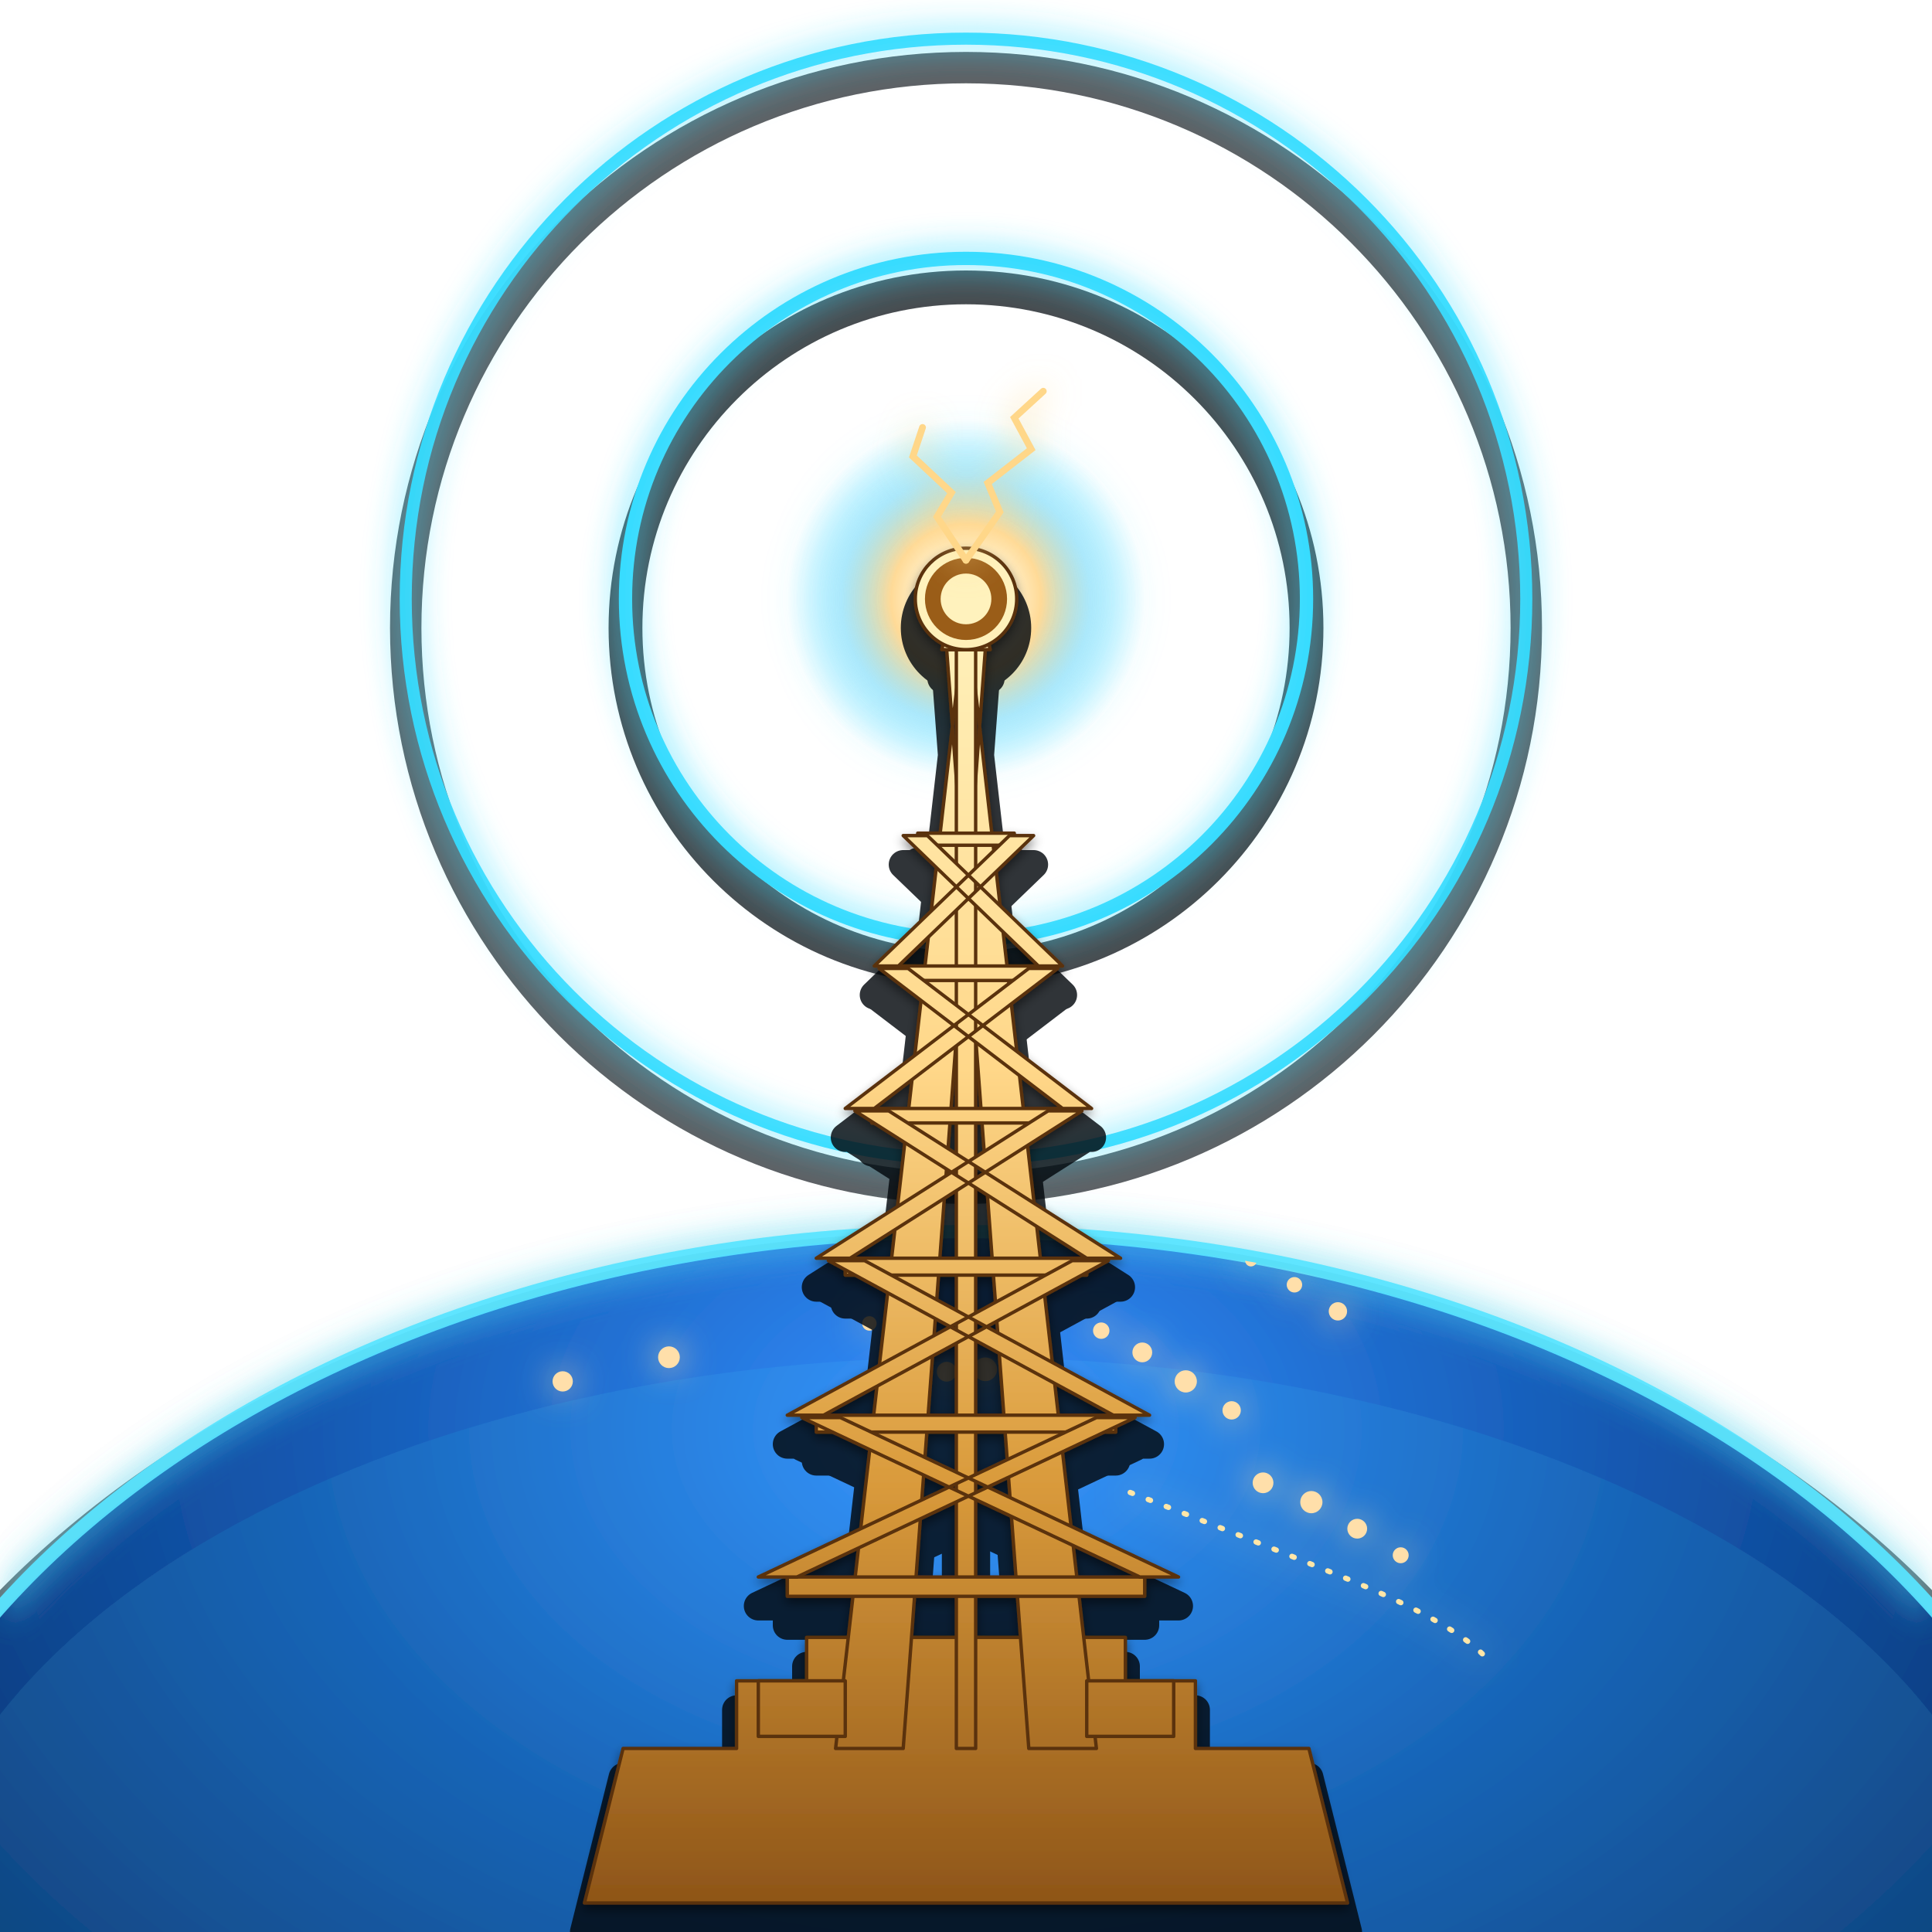
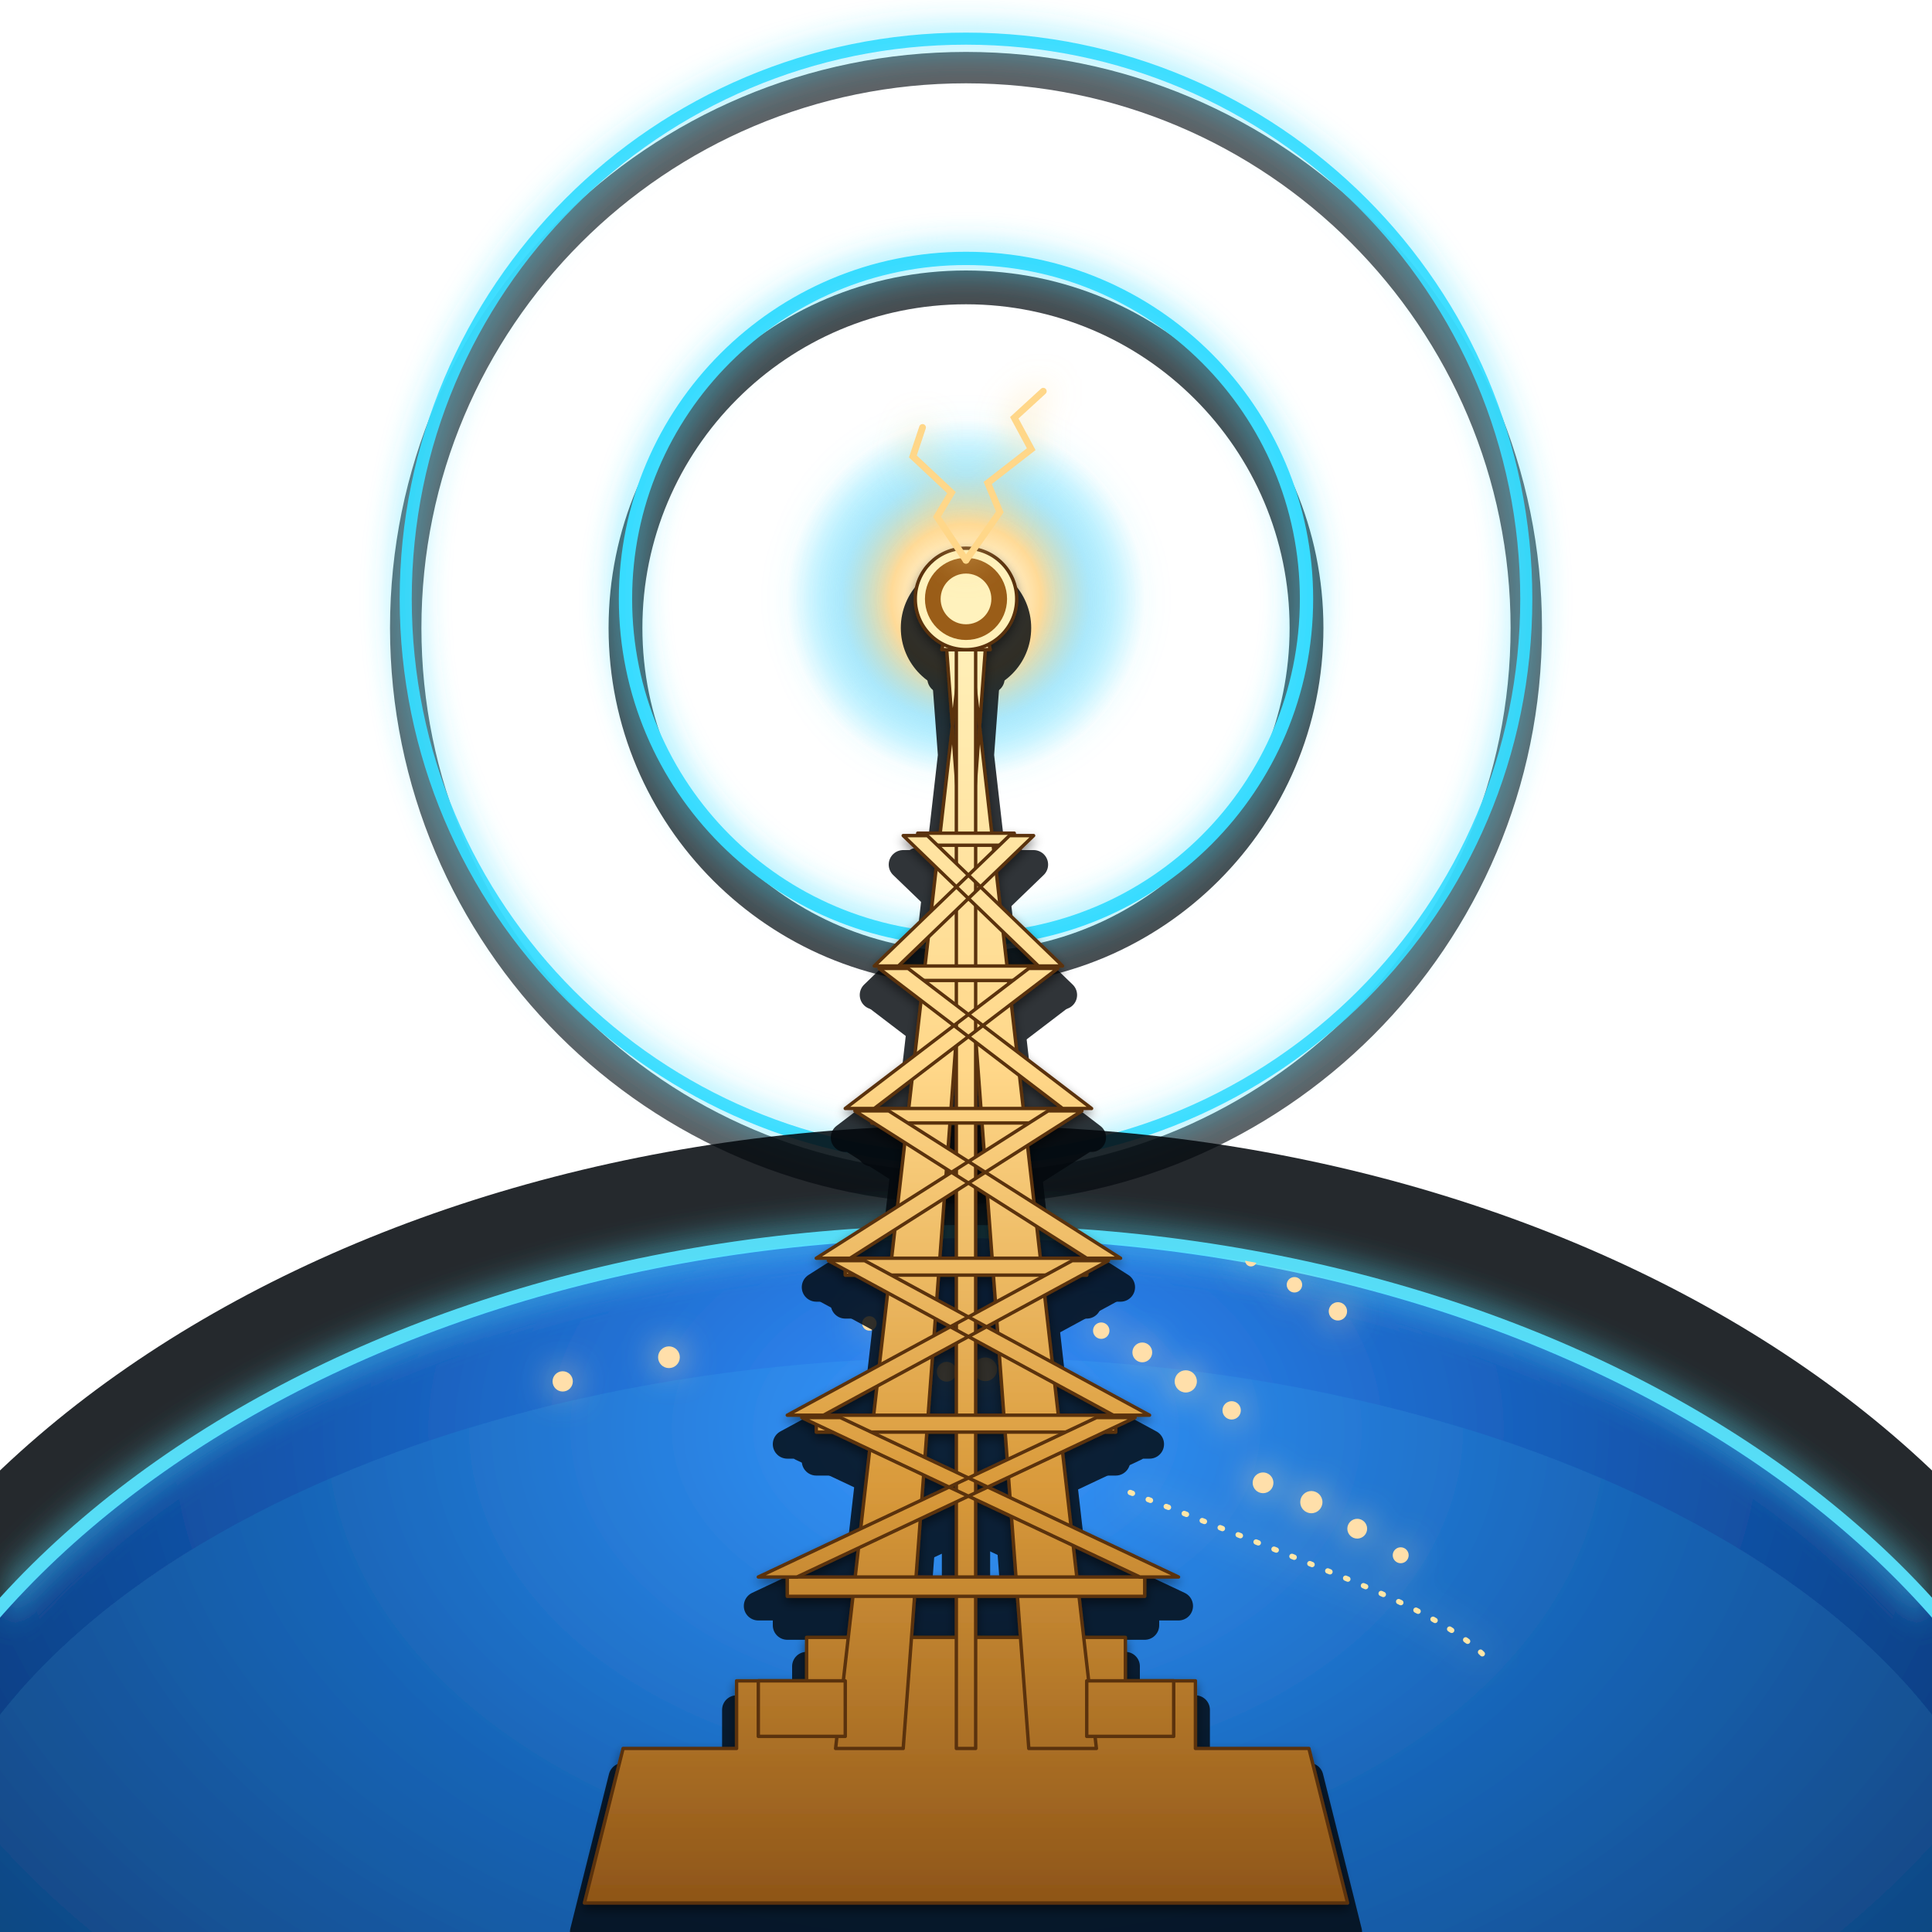
<svg xmlns="http://www.w3.org/2000/svg" viewBox="0 0 800 800" width="800" height="800" role="img" aria-label="FieldOps Atlas logo">
  <defs>
    <radialGradient id="bg" cx="50%" cy="48%" r="70%">
      <stop offset="0%" stop-color="#12385d" />
      <stop offset="48%" stop-color="#06172d" />
      <stop offset="100%" stop-color="#01050b" />
    </radialGradient>
    <radialGradient id="ring" cx="50%" cy="50%" r="50%">
      <stop offset="0%" stop-color="#c8fdff" />
      <stop offset="100%" stop-color="#39dcff" />
    </radialGradient>
    <radialGradient id="earth" cx="50%" cy="12%" r="94%">
      <stop offset="0%" stop-color="#348fff" />
      <stop offset="30%" stop-color="#1459b2" />
      <stop offset="62%" stop-color="#082f68" />
      <stop offset="100%" stop-color="#041225" />
    </radialGradient>
    <radialGradient id="flare" cx="50%" cy="50%" r="50%">
      <stop offset="0%" stop-color="#ffffff" />
      <stop offset="20%" stop-color="#fff8d8" />
      <stop offset="42%" stop-color="#ffd17d" />
      <stop offset="70%" stop-color="#61d8ff" stop-opacity=".46" />
      <stop offset="100%" stop-color="#39dcff" stop-opacity="0" />
    </radialGradient>
    <linearGradient id="towerGold" x1="400" y1="248" x2="400" y2="788" gradientUnits="userSpaceOnUse">
      <stop offset="0%" stop-color="#fff2bd" />
      <stop offset="36%" stop-color="#ffd789" />
      <stop offset="68%" stop-color="#d99a3b" />
      <stop offset="100%" stop-color="#8e5518" />
    </linearGradient>
    <filter id="glow" x="-55%" y="-55%" width="210%" height="210%">
      <feGaussianBlur stdDeviation="7" result="b" />
      <feMerge>
        <feMergeNode in="b" />
        <feMergeNode in="SourceGraphic" />
      </feMerge>
    </filter>
    <filter id="blackShadow" x="-45%" y="-45%" width="190%" height="205%">
      <feDropShadow dx="0" dy="8" stdDeviation="5" flood-color="#000000" flood-opacity=".55" />
      <feDropShadow dx="0" dy="2" stdDeviation="2" flood-color="#000000" flood-opacity=".48" />
    </filter>
    <filter id="softBlackShadow" x="-35%" y="-35%" width="170%" height="170%">
      <feDropShadow dx="0" dy="7" stdDeviation="8" flood-color="#000000" flood-opacity=".32" />
    </filter>
    <clipPath id="earthClip">
      <ellipse cx="400" cy="842" rx="470" ry="330" />
    </clipPath>
  </defs>
  <rect width="800" height="800" fill="none" />
  <g fill="none" stroke="#02070c" stroke-linecap="round" opacity=".72" transform="translate(0 12)">
    <circle cx="400" cy="248" r="141" stroke-width="14" />
    <circle cx="400" cy="248" r="232" stroke-width="13" opacity=".88" />
  </g>
  <g fill="none" stroke="url(#ring)" stroke-linecap="round" filter="url(#glow)">
    <circle cx="400" cy="248" r="141" stroke-width="5.5" />
    <circle cx="400" cy="248" r="232" stroke-width="5" opacity=".94" />
  </g>
-   <g opacity=".72" transform="translate(0 16)">
-     <ellipse cx="400" cy="842" rx="478" ry="338" fill="#02070c" />
-     <ellipse cx="400" cy="812" rx="444" ry="256" fill="#02070c" opacity=".70" />
-     <ellipse cx="400" cy="842" rx="480" ry="340" fill="none" stroke="#02070c" stroke-width="16" opacity=".82" />
+   <g opacity=".86">
+     <ellipse cx="400" cy="842" rx="482" ry="340" fill="#02070c" transform="translate(0 -18)" />
+     <ellipse cx="400" cy="842" rx="486" ry="344" fill="none" stroke="#02070c" stroke-width="28" transform="translate(0 -18)" />
+     <ellipse cx="400" cy="812" rx="450" ry="260" fill="#02070c" opacity=".72" transform="translate(0 -14)" />
  </g>
  <g filter="url(#softBlackShadow)">
    <ellipse cx="400" cy="842" rx="470" ry="330" fill="url(#earth)" />
    <ellipse cx="400" cy="812" rx="438" ry="250" fill="#43dfff" opacity=".10" />
    <ellipse cx="400" cy="842" rx="472" ry="332" fill="none" stroke="#58e4ff" stroke-width="5.5" opacity=".95" filter="url(#glow)" />
  </g>
  <g clip-path="url(#earthClip)" fill="#ffdfaa" filter="url(#glow)">
    <circle cx="233" cy="572" r="4.2" />
    <circle cx="277" cy="562" r="4.5" />
    <circle cx="360" cy="548" r="3" />
    <circle cx="376" cy="559" r="4.7" />
    <circle cx="392" cy="568" r="4.1" />
    <circle cx="408" cy="567" r="4.9" />
    <circle cx="424" cy="559" r="3.8" />
    <circle cx="456" cy="551" r="3.4" />
    <circle cx="473" cy="560" r="4.1" />
    <circle cx="491" cy="572" r="4.6" />
    <circle cx="510" cy="584" r="3.8" />
    <circle cx="523" cy="614" r="4.3" />
    <circle cx="543" cy="622" r="4.6" />
    <circle cx="562" cy="633" r="4.1" />
    <circle cx="580" cy="644" r="3.3" />
    <circle cx="518" cy="522" r="2.4" />
    <circle cx="536" cy="532" r="3.2" />
    <circle cx="554" cy="543" r="3.8" />
    <path d="M468 618 Q512 635 556 653 T614 685" fill="none" stroke="#ffe6a8" stroke-width="2.2" stroke-dasharray="1 7" stroke-linecap="round" />
  </g>
  <circle cx="400" cy="248" r="74" fill="url(#flare)" filter="url(#glow)" opacity=".80" />
  <g fill="#02070c" stroke="#02070c" stroke-width="12" stroke-linejoin="round" stroke-linecap="round" opacity=".82" transform="translate(0 12)">
    <path d="M242 788h316l-16-64h-47v-28h-29v-18H334v18h-29v28h-47z" />
    <path d="M346 724h28l34-455h-10zM454 724h-28l-34-455h10z" />
    <rect x="396" y="269" width="8" height="455" />
    <polygon points="390,269 410,269 407,255 393,255" />
    <circle cx="400" cy="248" r="21" />
    <rect x="326" y="653" width="148" height="8" />
    <rect x="338" y="586" width="124" height="7" />
    <rect x="350" y="521" width="100" height="7" />
    <rect x="361" y="459" width="78" height="6" />
    <rect x="371" y="400" width="58" height="6" />
    <rect x="380" y="345" width="40" height="5" />
    <path d="M330 653 470 587h-16L314 653zM472 653 332 587h16L488 653zM341 586 459 522h-15L326 586zM461 586 343 522h15L476 586z" />
    <path d="M352 521 448 460h-14L338 521zM450 521 354 460h14L464 521zM362 459 438 401h-12L350 459zM440 459 364 401h12L452 459z" />
    <path d="M372 400 428 346h-10L362 400zM430 400 374 346h10L440 400z" />
    <rect x="314" y="696" width="36" height="23" />
    <rect x="450" y="696" width="36" height="23" />
  </g>
  <g filter="url(#blackShadow)">
    <g fill="url(#towerGold)" stroke="#5a310b" stroke-width="1.4" stroke-linejoin="round" stroke-linecap="round">
      <path d="M242 788h316l-16-64h-47v-28h-29v-18H334v18h-29v28h-47z" />
      <path d="M346 724h28l34-455h-10zM454 724h-28l-34-455h10z" />
      <rect x="396" y="269" width="8" height="455" />
      <polygon points="390,269 410,269 407,255 393,255" />
      <circle cx="400" cy="248" r="21" />
      <rect x="326" y="653" width="148" height="8" />
      <rect x="338" y="586" width="124" height="7" />
      <rect x="350" y="521" width="100" height="7" />
      <rect x="361" y="459" width="78" height="6" />
      <rect x="371" y="400" width="58" height="6" />
      <rect x="380" y="345" width="40" height="5" />
      <path d="M330 653 470 587h-16L314 653zM472 653 332 587h16L488 653zM341 586 459 522h-15L326 586zM461 586 343 522h15L476 586z" />
      <path d="M352 521 448 460h-14L338 521zM450 521 354 460h14L464 521zM362 459 438 401h-12L350 459zM440 459 364 401h12L452 459z" />
      <path d="M372 400 428 346h-10L362 400zM430 400 374 346h10L440 400z" />
      <rect x="314" y="696" width="36" height="23" />
      <rect x="450" y="696" width="36" height="23" />
    </g>
  </g>
  <circle cx="400" cy="248" r="17" fill="#9a5d18" />
  <circle cx="400" cy="248" r="10.5" fill="#fff2bd" />
  <g stroke="#ffd789" fill="none" stroke-linecap="round" filter="url(#glow)">
    <path d="M400 232 388 214 394 204 378 189 382 177" stroke-width="2.8" />
    <path d="M400 232 414 212 409 200 427 186 420 173 432 162" stroke-width="2.8" />
  </g>
</svg>
